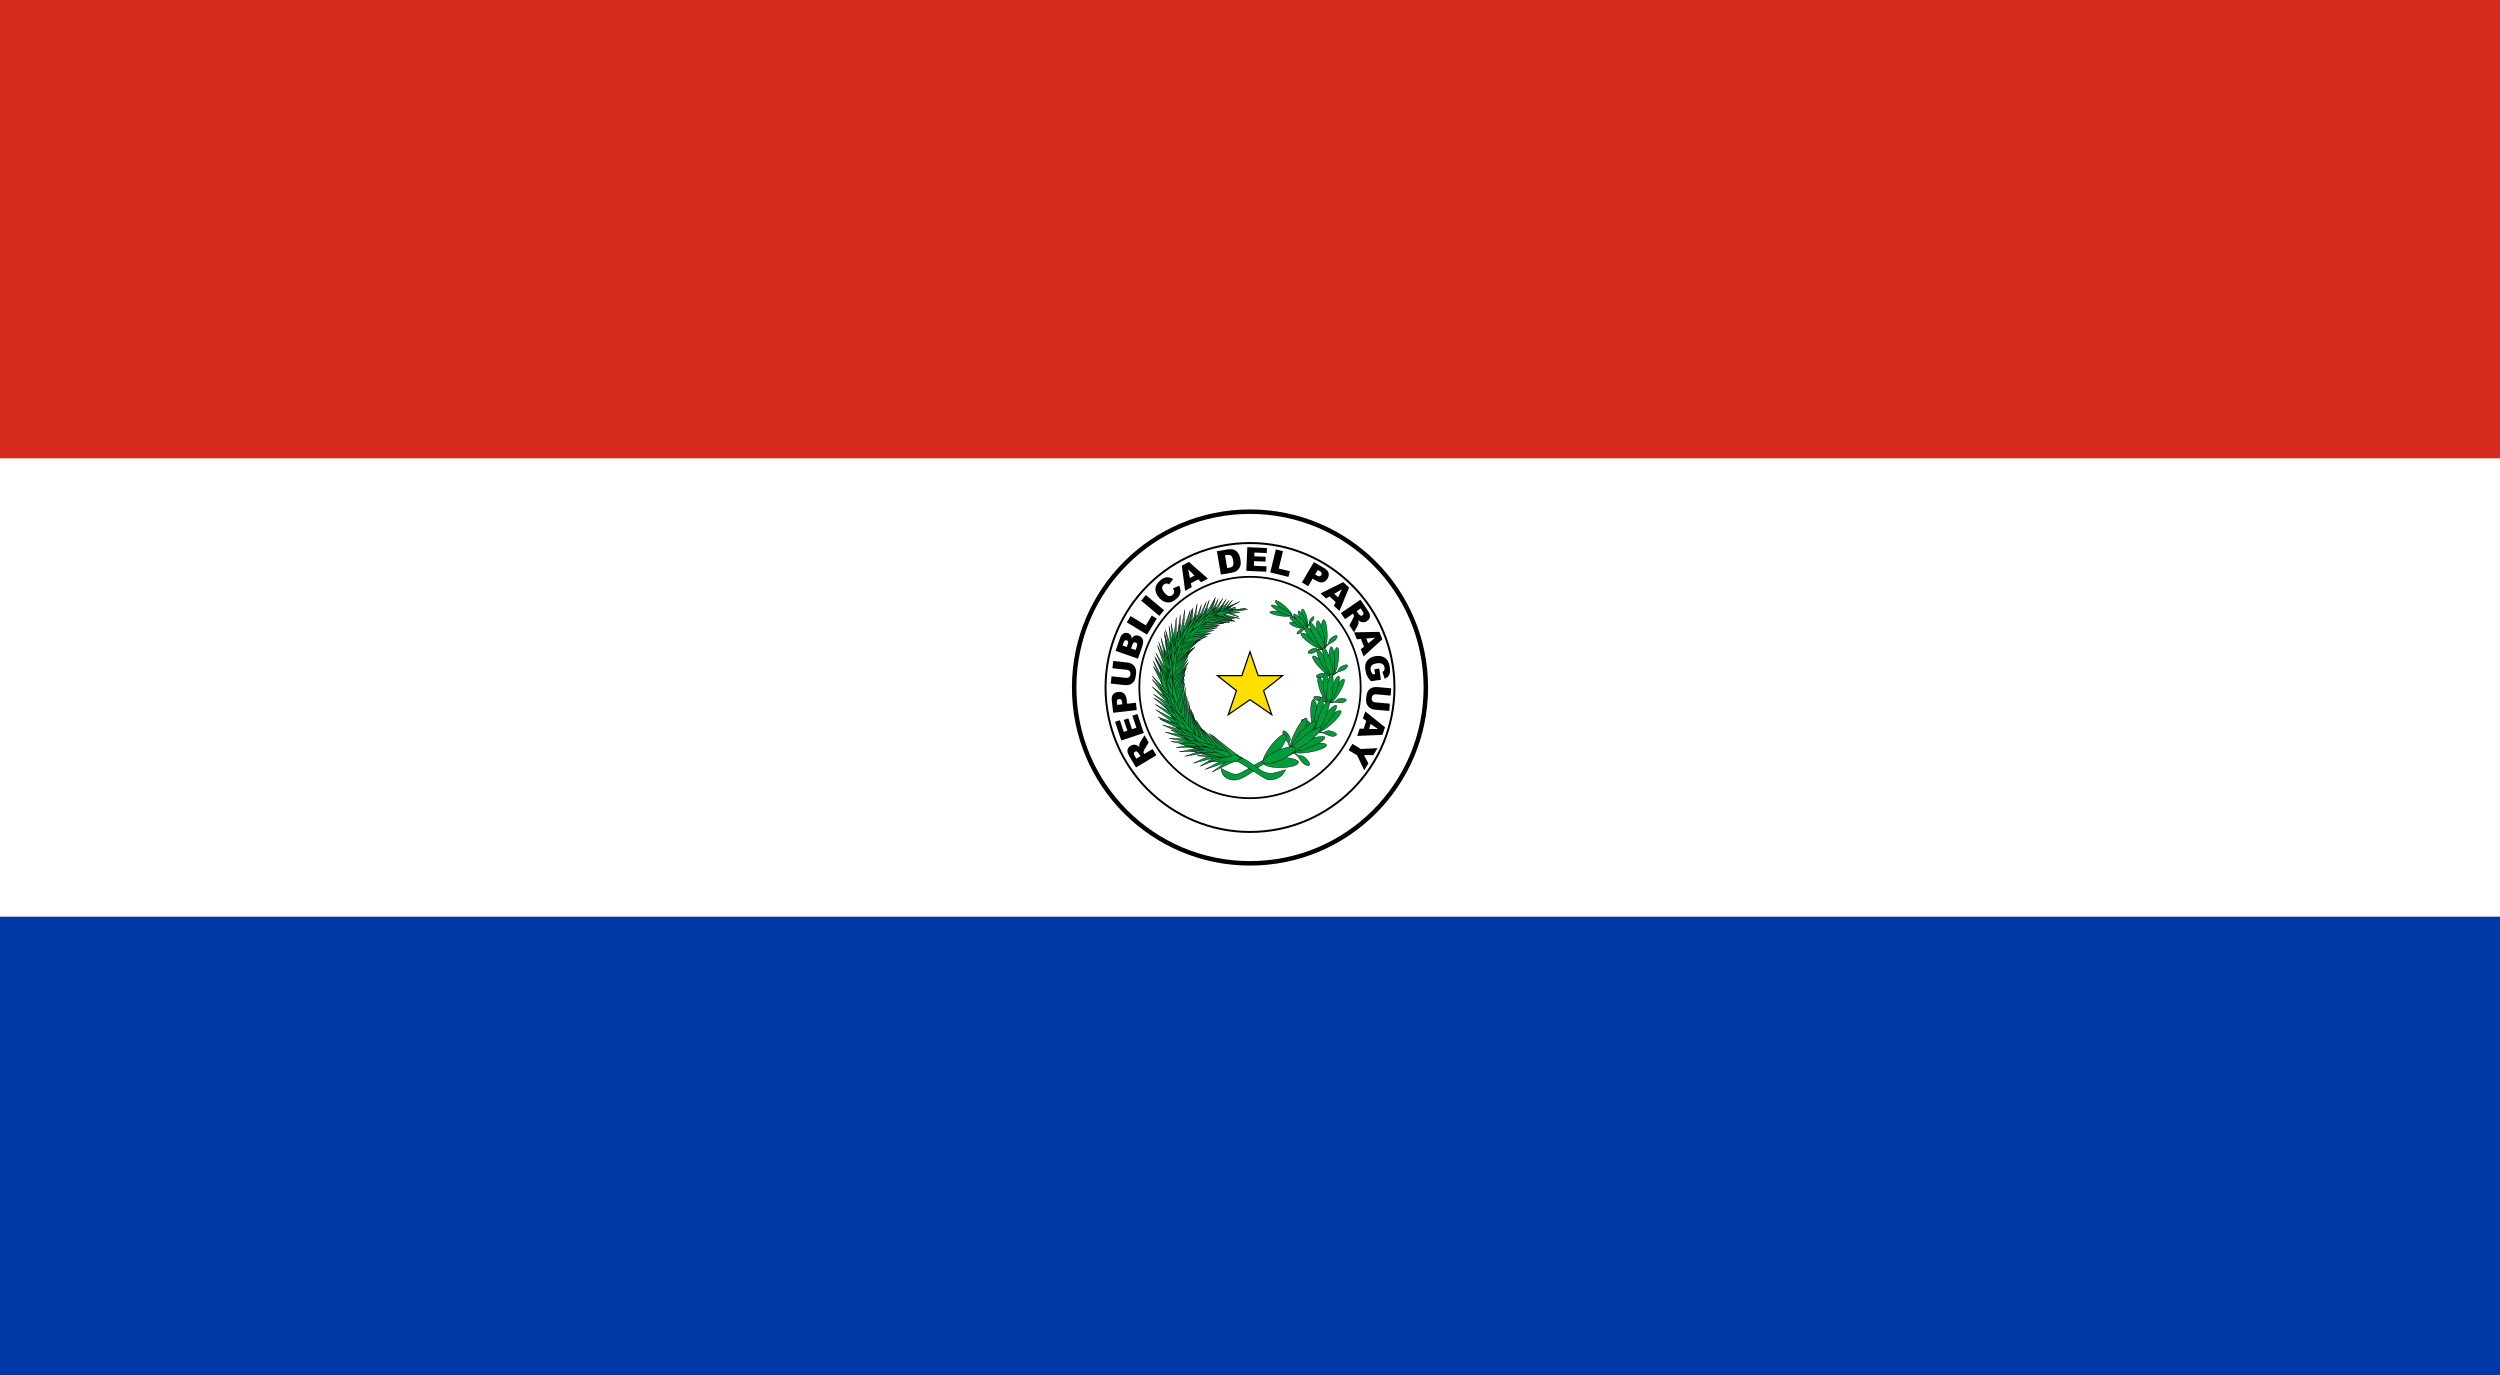
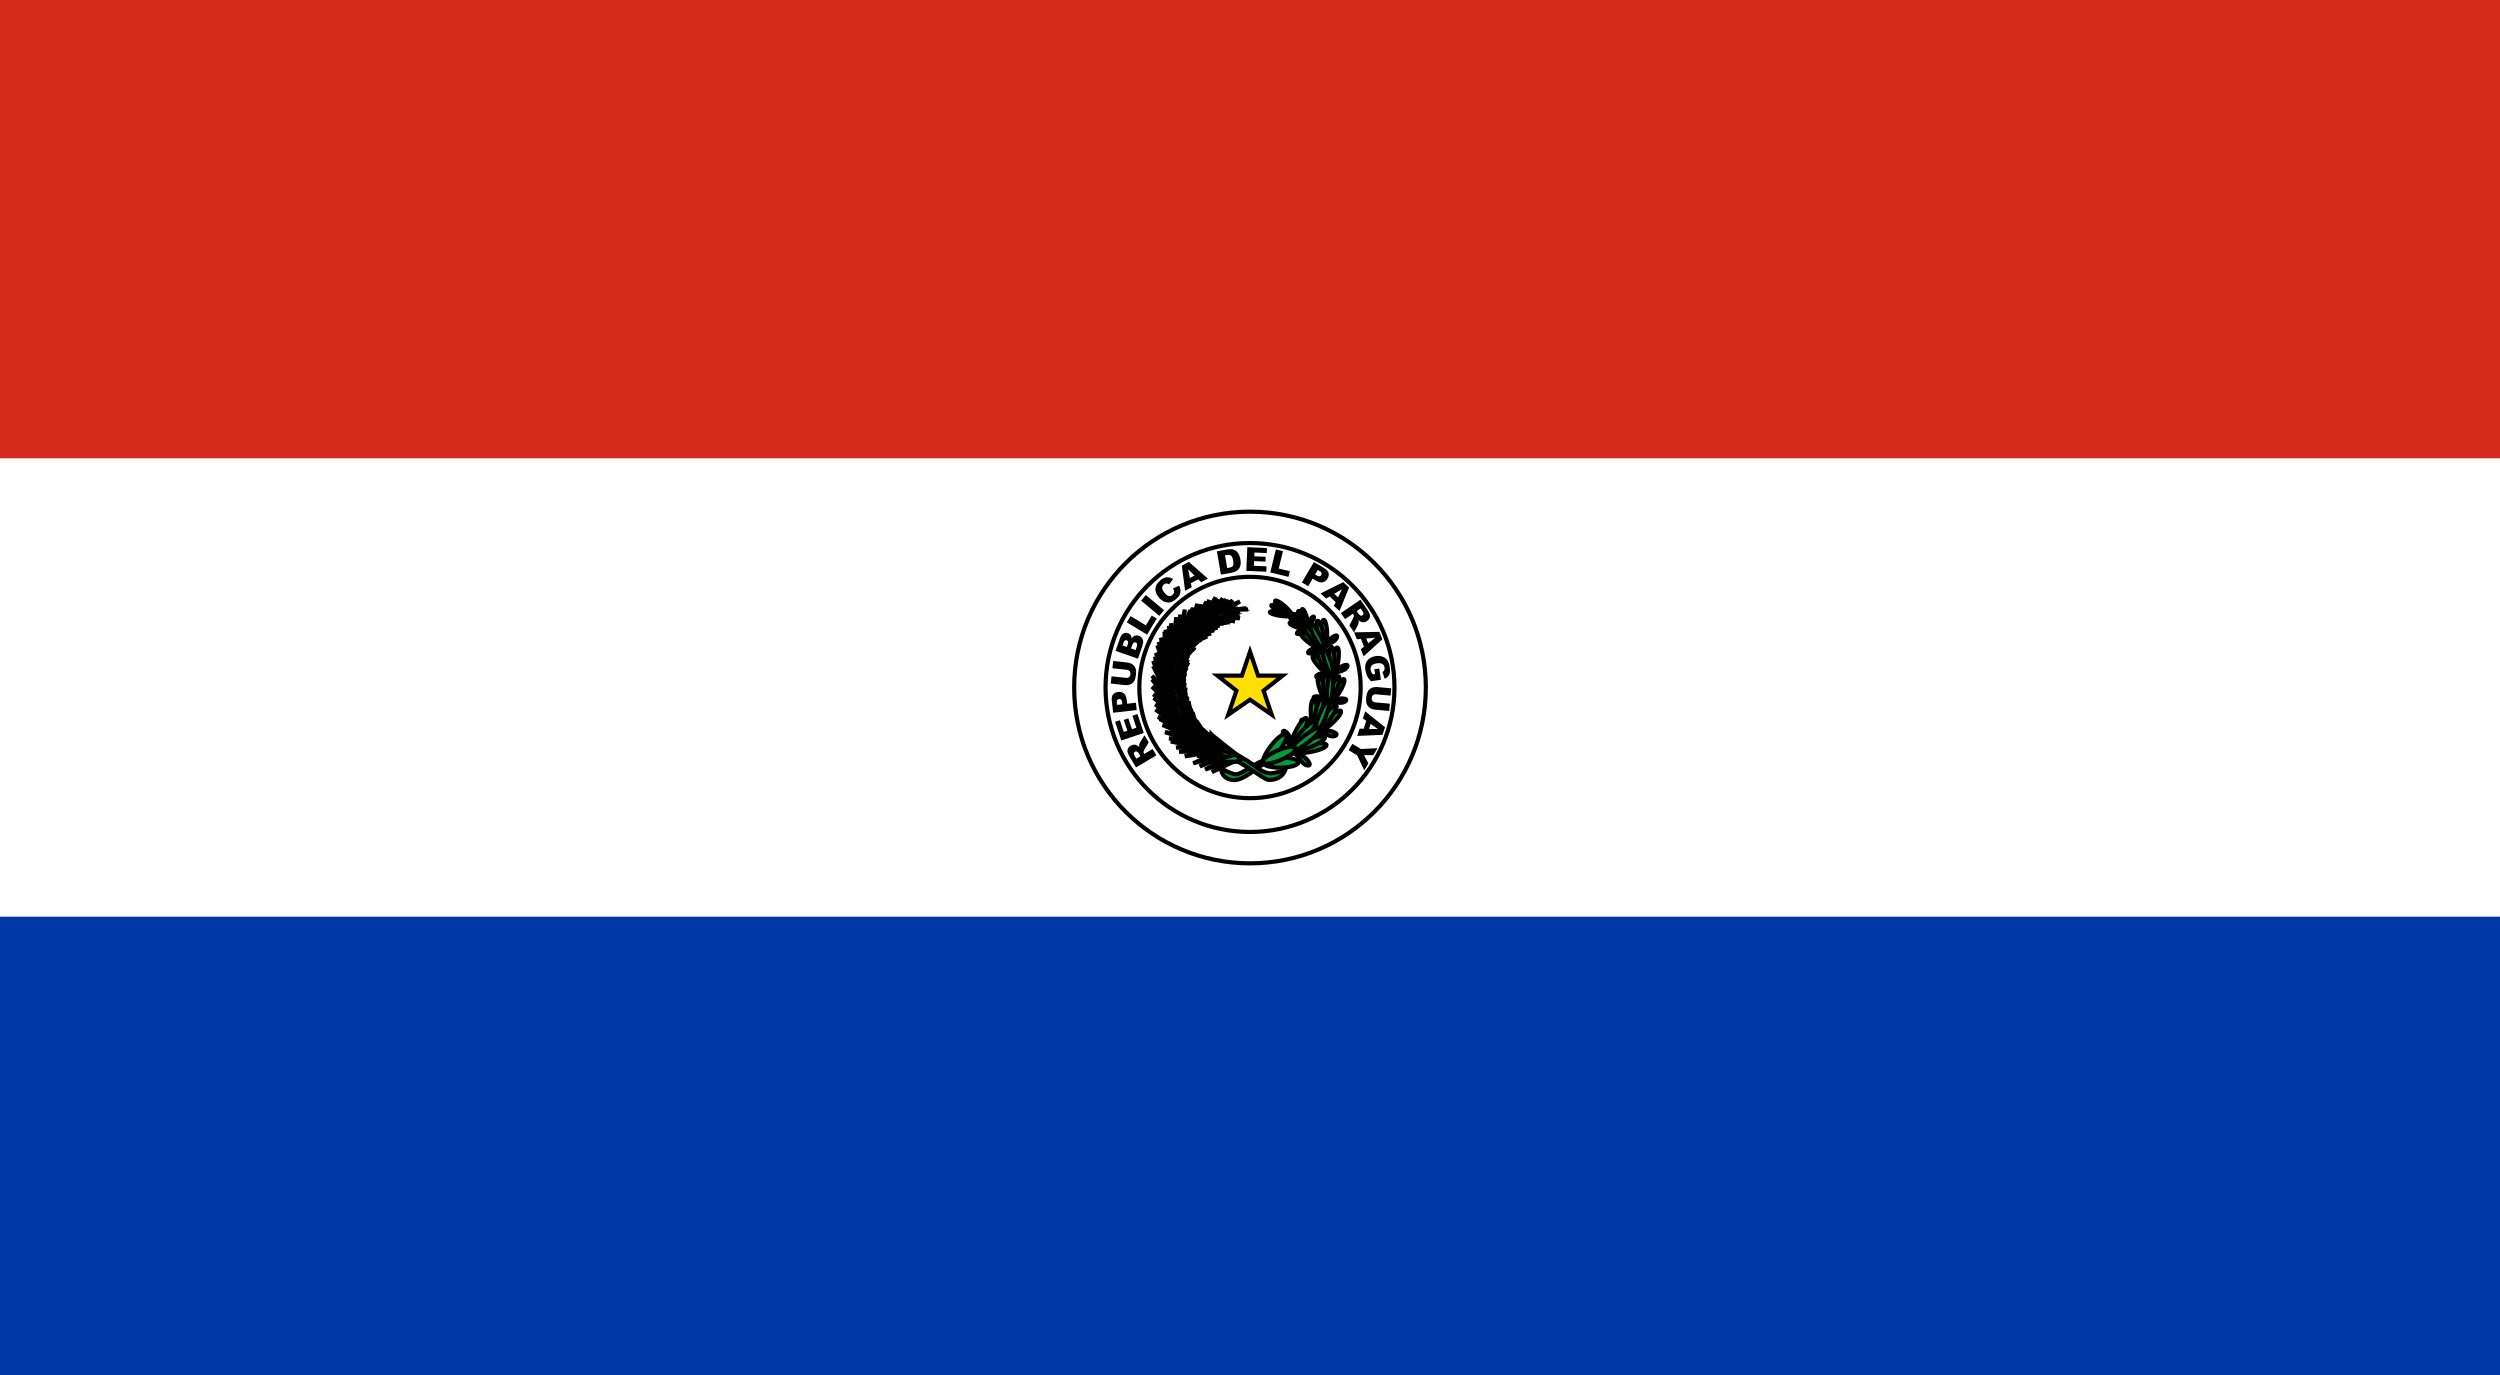
<svg xmlns="http://www.w3.org/2000/svg" width="600" height="330">
  <rect width="600" height="330" fill="#0038a8" />
  <rect width="600" height="220" fill="#fff" />
  <rect width="600" height="110" fill="#d52b1e" />
  <g>
    <g fill="none" stroke="#000">
-       <circle stroke-width="1.076" cx="300" cy="165" r="42.2" />
-       <circle stroke-width="0.478" cx="300" cy="165" r="34.67" />
-       <circle stroke-width="0.438" cx="300" cy="165" r="26.56" />
+       <circle strokeWidth="1.076" cx="300" cy="165" r="42.2" />
+       <circle strokeWidth="0.478" cx="300" cy="165" r="34.67" />
+       <circle strokeWidth="0.438" cx="300" cy="165" r="26.56" />
    </g>
    <g fill="#000">
      <path d="m277.53,181.28-4.893,2.905-1.496-2.52c-0.277-0.467-0.449-0.848-0.516-1.143-0.067-0.295-0.036-0.582,0.091-0.862,0.127-0.28,0.346-0.513,0.658-0.698,0.271-0.161,0.54-0.242,0.806-0.244,0.266-0.001,0.52,0.063,0.762,0.193,0.155,0.083,0.324,0.221,0.509,0.416-0.047-0.216-0.065-0.383-0.054-0.501,0.007-0.079,0.045-0.211,0.113-0.395,0.069-0.184,0.128-0.314,0.178-0.392l0.984-1.573,1.015,1.709-1.016,1.696c-0.133,0.217-0.204,0.383-0.215,0.498-0.011,0.154,0.025,0.3,0.107,0.438l0.079,0.134,1.986-1.179zm-3.812,0.21-0.379-0.637c-0.041-0.069-0.142-0.189-0.305-0.361-0.08-0.088-0.179-0.14-0.299-0.154-0.12-0.015-0.233,0.01-0.34,0.073-0.158,0.094-0.249,0.216-0.275,0.366s0.044,0.363,0.208,0.639l0.394,0.664z" />
      <path d="m269.11,177.71-1.487-4.471,1.153-0.383,0.931,2.799,0.858-0.285-0.864-2.597,1.101-0.366,0.864,2.597,1.064-0.354-0.958-2.88,1.223-0.407,1.514,4.552z" />
      <path d="m267.16,171.06-0.332-2.904c-0.072-0.632,0.024-1.123,0.289-1.473,0.265-0.349,0.675-0.556,1.23-0.619,0.571-0.065,1.036,0.055,1.397,0.362,0.361,0.306,0.581,0.812,0.662,1.516l0.109,0.956,2.098-0.24,0.201,1.755zm2.209-2.03-0.049-0.428c-0.038-0.337-0.124-0.567-0.257-0.689-0.133-0.123-0.29-0.174-0.473-0.153-0.177,0.02-0.321,0.097-0.431,0.229-0.11,0.132-0.146,0.362-0.109,0.688l0.057,0.497z" />
      <path d="m266.98,160.38,0.188-1.744,3.373,0.364c0.334,0.036,0.645,0.122,0.931,0.258,0.286,0.136,0.528,0.328,0.727,0.574s0.33,0.497,0.393,0.751c0.089,0.353,0.108,0.768,0.057,1.244-0.03,0.275-0.081,0.574-0.155,0.895-0.074,0.321-0.18,0.585-0.318,0.791-0.138,0.206-0.322,0.389-0.553,0.547-0.231,0.159-0.461,0.259-0.692,0.302-0.372,0.069-0.697,0.089-0.975,0.059l-3.373-0.364,0.188-1.744,3.454,0.372c0.309,0.033,0.559-0.026,0.751-0.179,0.192-0.152,0.305-0.38,0.337-0.684,0.033-0.301-0.028-0.546-0.18-0.736-0.153-0.19-0.386-0.301-0.7-0.335z" />
      <path d="m267.74,156.21,1.086-3.107c0.181-0.518,0.448-0.871,0.802-1.058,0.353-0.188,0.719-0.215,1.098-0.083,0.318,0.111,0.555,0.305,0.713,0.582,0.105,0.185,0.158,0.42,0.157,0.704,0.228-0.353,0.486-0.582,0.776-0.685,0.29-0.103,0.605-0.095,0.947,0.025,0.278,0.097,0.506,0.25,0.683,0.457,0.177,0.207,0.291,0.446,0.342,0.716,0.032,0.167,0.017,0.398-0.044,0.692-0.082,0.391-0.144,0.647-0.187,0.769l-1.002,2.865zm2.692-0.938,0.252-0.722c0.09-0.259,0.109-0.455,0.055-0.587-0.054-0.133-0.165-0.228-0.333-0.287-0.156-0.055-0.296-0.047-0.42,0.024s-0.229,0.232-0.317,0.483l-0.256,0.733zm2.111,0.738,0.296-0.846c0.1-0.286,0.12-0.505,0.059-0.658-0.06-0.153-0.176-0.259-0.347-0.319-0.159-0.056-0.307-0.042-0.444,0.04s-0.256,0.269-0.358,0.559l-0.295,0.843z" />
      <path d="m270.43,149.37,0.908-1.505,3.672,2.216,1.418-2.349,1.2,0.724-2.326,3.855z" />
      <path d="m273.87,144.16,1.128-1.354,4.371,3.643-1.128,1.354z" />
      <path d="m281.52,141.22,1.472-0.651c0.203,0.395,0.315,0.775,0.335,1.14,0.02,0.365-0.047,0.711-0.201,1.038-0.154,0.327-0.424,0.656-0.811,0.989-0.469,0.403-0.911,0.664-1.325,0.783-0.415,0.119-0.877,0.1-1.388-0.058-0.511-0.158-0.997-0.505-1.457-1.041-0.614-0.714-0.896-1.427-0.846-2.137,0.05-0.71,0.422-1.363,1.117-1.96,0.544-0.467,1.065-0.724,1.565-0.772,0.5-0.048,1.021,0.091,1.563,0.417l-0.952,1.274c-0.154-0.096-0.28-0.155-0.377-0.177-0.162-0.038-0.321-0.038-0.476-0-0.155,0.038-0.299,0.114-0.433,0.229-0.302,0.26-0.429,0.58-0.381,0.962,0.034,0.285,0.216,0.621,0.549,1.008,0.411,0.479,0.766,0.745,1.064,0.798,0.298,0.053,0.578-0.034,0.841-0.26,0.255-0.219,0.386-0.457,0.394-0.712,0.007-0.255-0.077-0.545-0.252-0.868z" />
      <path d="m287.58,139.04-1.767,0.942,0.199,0.959-1.586,0.845-0.79-6.027,1.692-0.902,4.564,4.015-1.623,0.866zm-0.904-0.912-1.517-1.509,0.411,2.099z" />
      <path d="m292.05,132.3,2.574-0.445c0.507-0.088,0.929-0.09,1.265-0.006,0.336,0.084,0.628,0.237,0.877,0.459,0.248,0.222,0.448,0.496,0.599,0.822,0.151,0.326,0.259,0.68,0.325,1.062,0.103,0.599,0.116,1.076,0.036,1.429-0.079,0.354-0.221,0.663-0.425,0.928-0.204,0.265-0.438,0.458-0.703,0.58-0.362,0.168-0.698,0.278-1.006,0.331l-2.574,0.445zm1.952,0.971,0.529,3.064,0.425-0.073c0.362-0.062,0.613-0.147,0.752-0.254s0.235-0.268,0.287-0.483c0.052-0.215,0.039-0.547-0.038-0.996-0.103-0.594-0.27-0.984-0.501-1.17-0.232-0.186-0.572-0.24-1.021-0.162z" />
      <path d="m299.36,131.32,4.708,0.201-0.052,1.214-2.947-0.126-0.039,0.904,2.734,0.117-0.05,1.159-2.734-0.117-0.048,1.121,3.033,0.13-0.055,1.288-4.793-0.205z" />
      <path d="m306.21,131.86,1.708,0.418-1.02,4.166,2.666,0.652-0.333,1.361-4.373-1.07z" />
      <path d="m315.34,134.89,2.516,1.487c0.548,0.324,0.881,0.697,1,1.119,0.119,0.422,0.036,0.873-0.248,1.355-0.292,0.495-0.669,0.793-1.131,0.896-0.462,0.103-0.998-0.026-1.609-0.387l-0.829-0.49-1.075,1.818-1.52-0.899zm0.286,2.987,0.371,0.219c0.292,0.172,0.527,0.243,0.705,0.211,0.178-0.032,0.314-0.126,0.407-0.285,0.091-0.154,0.117-0.314,0.077-0.482-0.039-0.167-0.2-0.335-0.483-0.502l-0.431-0.255z" />
      <path d="m320.56,144.51-1.467-1.364-0.842,0.5-1.316-1.224,5.441-2.71,1.404,1.306-2.309,5.623-1.347-1.253zm0.568-1.152,0.933-1.926-1.851,1.072z" />
      <path d="m321.81,147.14,4.692-3.219,1.658,2.416c0.307,0.448,0.504,0.817,0.59,1.106,0.086,0.29,0.074,0.578-0.034,0.866-0.108,0.288-0.312,0.534-0.611,0.739-0.26,0.179-0.523,0.277-0.788,0.296-0.265,0.019-0.523-0.029-0.773-0.143-0.16-0.072-0.338-0.2-0.535-0.382,0.061,0.212,0.09,0.378,0.086,0.496-0.002,0.08-0.031,0.213-0.087,0.401-0.056,0.188-0.107,0.322-0.152,0.403l-0.879,1.634-1.124-1.639,0.902-1.758c0.118-0.226,0.179-0.396,0.182-0.511,0.001-0.154-0.044-0.298-0.135-0.43l-0.088-0.128-1.904,1.307zm3.79-0.459,0.419,0.611c0.045,0.066,0.155,0.18,0.328,0.34,0.085,0.083,0.188,0.128,0.309,0.134,0.121,0.007,0.232-0.025,0.335-0.095,0.151-0.104,0.235-0.232,0.25-0.383,0.015-0.152-0.068-0.36-0.25-0.624l-0.437-0.637z" />
      <path d="m327.36,155.2-0.742-1.86-0.975,0.092-0.666-1.669,6.078-0.123,0.711,1.781-4.492,4.095-0.682-1.709zm1.006-0.798,1.667-1.342-2.131,0.178z" />
      <path d="m329.85,160.62,1.171-0.175,0.402,2.687-2.399,0.359c-0.428-0.462-0.734-0.881-0.92-1.258-0.186-0.376-0.319-0.836-0.401-1.379-0.1-0.668-0.068-1.229,0.097-1.685,0.165-0.455,0.455-0.832,0.871-1.131,0.416-0.299,0.915-0.492,1.499-0.579,0.614-0.092,1.167-0.045,1.66,0.14,0.492,0.185,0.893,0.505,1.201,0.958,0.239,0.354,0.406,0.854,0.503,1.499,0.093,0.622,0.106,1.095,0.04,1.421-0.067,0.325-0.203,0.607-0.409,0.846-0.206,0.239-0.483,0.437-0.832,0.593l-0.55-1.633c0.202-0.101,0.347-0.242,0.435-0.424,0.088-0.182,0.113-0.401,0.074-0.657-0.057-0.381-0.235-0.665-0.534-0.852-0.299-0.187-0.735-0.237-1.308-0.152-0.609,0.091-1.027,0.271-1.254,0.539-0.227,0.268-0.31,0.607-0.248,1.016,0.029,0.195,0.085,0.376,0.168,0.544,0.083,0.168,0.209,0.356,0.379,0.563l0.53-0.079z" />
      <path d="m333.57,168.88-0.156,1.748-3.379-0.301c-0.335-0.03-0.647-0.11-0.935-0.241-0.288-0.131-0.534-0.318-0.737-0.561-0.203-0.243-0.339-0.491-0.407-0.744-0.096-0.351-0.123-0.766-0.08-1.242,0.025-0.276,0.071-0.575,0.138-0.898,0.068-0.323,0.169-0.588,0.303-0.797,0.134-0.209,0.315-0.395,0.543-0.558,0.228-0.163,0.456-0.268,0.687-0.315,0.37-0.076,0.695-0.102,0.973-0.077l3.379,0.301-0.156,1.748-3.46-0.308c-0.309-0.028-0.559,0.037-0.748,0.192-0.189,0.156-0.297,0.386-0.325,0.69-0.027,0.302,0.038,0.546,0.194,0.732,0.156,0.187,0.391,0.294,0.706,0.322z" />
      <path d="m327.28,174.9,0.626-1.903-0.806-0.555,0.561-1.707,4.737,3.809-0.599,1.821-6.074,0.254,0.575-1.748zm1.284,0.034,2.14,0.042-1.748-1.233z" />
      <path d="m330.6,179.56-1.004,1.675-2.239-0.002,1.057,1.973-0.998,1.665-1.699-3.598-2.044-1.225,0.906-1.512,2.044,1.225z" />
    </g>
-     <g fill="#009b3a" stroke="#000" stroke-width="0.1">
+     <g fill="#009b3a" stroke="#000" strokeWidth="0.1">
      <path d="m305.58,145.3s16.052,6.916,13.249,21.207-11.74,14.195-15.244,15.775c-3.504,1.579-5.922,3.84-7.305,3.523-1.383-0.316-3.21-1.383-3.21-1.383s-0.146,2.347,2.668,2.774,6.514-3.704,8.292-4.164c1.777-0.459,12.688-1.644,15.343-16.185,3.098-15.522-13.693-21.092-13.792-21.548z" />
      <path d="m313.68,148.34a2.204,0.522,75.104,0,1,-1.057,0.081,2.204,0.522,75.104,1,1,1.057,-0.081z" />
      <path d="m313.13,148.49a2.271,0.506,63.335,1,1,-0.957,0.35,2.271,0.506,63.335,0,1,0.957,-0.35z" />
      <path d="m311.52,149.55a2.15,0.535,17.053,0,1,-0.1,1.086,2.15,0.535,17.053,0,1,0.1,-1.086z" />
      <path d="m311.76,148.96a2.261,0.509,34.225,1,1,-0.462,0.916,2.261,0.509,34.225,1,1,0.462,-0.916z" />
      <path d="m312.44,148.68a2.299,0.5,46.194,1,1,-0.699,0.716,2.299,0.5,46.194,0,1,0.699,-0.716z" />
      <path d="m313.56,150.7c0.009,0.01-0.619,0.349-0.762,0.4-0.142,0.051-0.335-0.19-0.744,0.021-0.409,0.21-0.69,0.593-0.779,0.818-0.089,0.225,0.116,0.319,0.611,0.079,0.495-0.24,0.625-0.621,0.863-0.771,0.238-0.149,0.638-0.369,0.866-0.45,0.099-0.215,0.419-0.677,0.584-0.941,0.165-0.265,0.815-0.702,1.051-1.211,0.206-0.421,0.129-0.779-0.147-0.63-0.276,0.15-0.633,0.573-0.8,0.877-0.166,0.304-0.024,0.69-0.208,0.975-0.145,0.206-0.497,0.833-0.535,0.834z" />
      <path d="m318.53,152.34a3.305,0.742,88.415,1,1,-1.491,-0.357,3.305,0.742,88.415,1,1,1.491,0.357z" />
      <path d="m317.7,152.31a3.443,0.712,77.49,1,1,-1.442,0.072,3.443,0.712,77.49,1,1,1.442,-0.072z" />
      <path d="m315.13,153.11a3.207,0.764,34.91,1,1,-0.499,1.511,3.207,0.764,34.91,1,1,0.499,-1.511z" />
      <path d="m315.65,152.38a3.43,0.715,50.904,0,1,-0.943,1.105,3.43,0.715,50.904,1,1,0.943,-1.105z" />
      <path d="m316.69,152.28a3.504,0.7,61.837,1,1,-1.205,0.713,3.504,0.7,61.837,1,1,1.205,-0.713z" />
      <path d="m317.57,155.67c0.01,0.018-0.973,0.223-1.187,0.232-0.214,0.009-0.401-0.421-1.038-0.304-0.636,0.118-1.152,0.541-1.35,0.823-0.198,0.282,0.055,0.509,0.82,0.386,0.765-0.123,1.071-0.61,1.451-0.717,0.38-0.107,1.006-0.243,1.349-0.257,0.208-0.264,0.804-0.782,1.121-1.087,0.317-0.305,1.361-0.641,1.857-1.263,0.425-0.51,0.437-1.058,0.005-0.968-0.432,0.091-1.067,0.537-1.397,0.898-0.331,0.361-0.261,0.978-0.611,1.303-0.27,0.23-0.965,0.971-1.017,0.955z" />
      <path d="m321.14,159a0.738,3.319,8.74,1,1,-1.393,-0.639,0.738,3.319,8.74,1,1,1.393,0.639z" />
      <path d="m320.35,158.8a3.465,0.707,87.95,1,1,-1.422,-0.205,3.465,0.707,87.95,1,1,1.422,0.205z" />
      <path d="m317.69,159.1a3.223,0.76,46.026,1,1,-0.76,1.397,3.223,0.76,46.026,1,1,0.76,-1.397z" />
      <path d="m318.33,158.48a3.455,0.709,61.791,1,1,-1.121,0.91,3.455,0.709,61.791,1,1,1.121,-0.91z" />
      <path d="m319.35,158.58a3.531,0.694,72.543,1,1,-1.306,0.473,3.531,0.694,72.543,1,1,1.306,-0.473z" />
      <path d="m319.61,162.09c0.006,0.019-0.991,0.033-1.202,0.001-0.211-0.032-0.316-0.493-0.96-0.499-0.643-0.006-1.224,0.313-1.468,0.553-0.245,0.24-0.038,0.513,0.731,0.538,0.77,0.025,1.157-0.397,1.547-0.43,0.39-0.033,1.027-0.046,1.364,0.005,0.251-0.221,0.927-0.618,1.292-0.858,0.365-0.241,1.446-0.371,2.043-0.891,0.508-0.422,0.618-0.962,0.179-0.955-0.439,0.007-1.139,0.326-1.528,0.618-0.388,0.293-0.432,0.916-0.832,1.17-0.305,0.176-1.118,0.774-1.166,0.748" />
      <path d="m321.34,166.42a0.738,3.32,31.311,0,1,-1.013,-1.168,0.738,3.32,31.311,0,1,1.013,1.168" />
      <path d="m320.69,165.91a0.703,3.487,20.618,0,1,-1.208,-0.778,0.703,3.487,20.618,0,1,1.208,0.778" />
      <path d="m318.17,165.09a3.276,0.748,69.934,0,1,-1.23,0.981,3.276,0.748,69.934,0,1,1.23,-0.981" />
      <path d="m318.99,164.78a3.511,0.698,85.137,0,1,-1.368,0.381,3.511,0.698,85.137,1,1,1.368,-0.381" />
      <path d="m319.88,165.3a0.685,3.578,5.551,1,1,-1.366,-0.102,0.685,3.578,5.551,1,1,1.366,0.102" />
      <path d="m318.75,168.66c-0.002,0.021-0.91-0.379-1.089-0.496-0.178-0.117-0.095-0.588-0.675-0.86-0.58-0.272-1.229-0.216-1.544-0.094-0.315,0.122-0.234,0.46,0.453,0.802,0.687,0.342,1.202,0.11,1.568,0.241,0.366,0.131,0.948,0.382,1.233,0.569,0.313-0.101,1.079-0.19,1.502-0.262,0.424-0.072,1.453,0.253,2.195,0.018,0.624-0.182,0.933-0.636,0.533-0.811-0.4-0.175-1.158-0.169-1.623-0.059-0.465,0.111-0.746,0.671-1.208,0.74-0.344,0.037-1.312,0.255-1.346,0.211" />
      <path d="m319.34,173.95a0.864,3.782,48.457,1,1,-0.731,-1.656,0.864,3.782,48.457,1,1,0.731,1.656" />
      <path d="m318.79,173.16a0.821,3.982,37.466,1,1,-1.073,-1.296,0.821,3.982,37.466,1,1,1.073,1.296" />
      <path d="m316.29,171.34a3.809,0.858,86.522,1,1,-1.677,0.638,3.809,0.858,86.522,1,1,1.677,-0.638" />
      <path d="m317.29,171.29a0.806,4.054,11.633,0,1,-1.631,-0.075,0.806,4.054,11.633,1,1,1.631,0.075" />
      <path d="m318.1,172.18a0.795,4.11,22.119,1,1,-1.471,-0.607,0.795,4.11,22.119,1,1,1.471,0.607" />
      <path d="m315.75,175.49c-0.009,0.022-0.878-0.748-1.035-0.941-0.158-0.194,0.089-0.684-0.46-1.193-0.549-0.509-1.282-0.683-1.669-0.662-0.387,0.021-0.408,0.423,0.235,1.049,0.644,0.626,1.286,0.556,1.646,0.833,0.36,0.277,0.918,0.765,1.17,1.074,0.378,0.001,1.25,0.181,1.74,0.255,0.49,0.073,1.516,0.805,2.41,0.814,0.746,0.025,1.236-0.365,0.853-0.703-0.383-0.338-1.219-0.606-1.768-0.652-0.548-0.046-1.042,0.471-1.573,0.38-0.391-0.084-1.529-0.193-1.551-0.254" />
      <path d="m314.17,180.54a0.967,4.17,79.752,1,1,0.199,-1.998,0.967,4.17,79.752,1,1,-0.199,1.998" />
      <path d="m314.09,179.47a0.923,4.369,68.504,0,1,-0.328,-1.853,0.923,4.369,68.504,0,1,0.328,1.853" />
      <path d="m312.66,176.29a0.964,4.183,26.238,0,1,-1.966,-0.363,0.964,4.183,26.238,1,1,1.966,0.363" />
      <path d="m313.66,176.83a0.91,4.434,41.823,0,1,-1.533,-1.014,0.91,4.434,41.823,0,1,1.533,1.014" />
      <path d="m313.95,178.15a0.897,4.495,52.671,1,1,-1.088,-1.427,0.897,4.495,52.671,0,1,1.088,1.427" />
      <path d="m309.87,179.93c-0.021,0.016-0.439-1.219-0.485-1.494-0.046-0.275,0.459-0.599,0.208-1.401-0.252-0.802-0.864-1.391-1.249-1.595-0.384-0.204-0.625,0.166-0.346,1.134,0.28,0.967,0.938,1.273,1.134,1.745,0.196,0.472,0.469,1.258,0.543,1.699,0.364,0.22,1.107,0.895,1.54,1.248,0.433,0.353,1.023,1.643,1.882,2.168,0.707,0.455,1.392,0.367,1.207-0.175-0.185-0.543-0.846-1.281-1.35-1.642-0.504-0.361-1.263-0.155-1.726-0.548-0.332-0.306-1.37-1.068-1.358-1.139" />
      <path d="m307.4,184.24a1.212,4.219,89.068,0,1,0.007,-2.425,1.212,4.219,89.068,0,1,-0.007,2.425" />
      <path d="m306.84,180.45a1.171,4.366,37.587,0,1,-1.799,-1.504,1.171,4.366,37.587,1,1,1.799,1.504" />
      <path d="m307.43,182.38a1.197,4.271,66.472,0,1,-0.857,-2.239,1.197,4.271,66.472,0,1,0.857,2.239" />
      <path d="m308.58,145.66a2.621,0.533,41.126,0,1,-0.995,0.542,2.621,0.533,41.126,1,1,0.995,-0.542" />
      <path d="m307.29,146.75a2.654,0.526,8.163,0,1,0.202,1.09,2.654,0.526,8.163,1,1,-0.202,-1.09" />
      <path d="m307.81,146.06a2.776,0.503,26.817,1,1,-0.526,0.861,2.776,0.503,26.817,0,1,0.526,-0.861" />
      <path d="m288.79,180.13s3.536,0.758,6.61,1.875c3.074,1.117,7.744,4.952,9,5.169,1.408,0.064,3.361-0.417,4.102-2.45-2.168,0.578-3.469,1.457-5.539,0.32-0.731-0.277-3.127-2.458-5.752-3.625s-7.921-2.498-7.921-2.498l-0.499,1.208" />
      <path d="m292.56,148.16c-0.013-0.03,4.07-2.147,4.07-2.147l-4.488,1.148-0.521,0.79,0.94,0.21" />
      <path d="m296.42,149.15c-1.576-0.286-3.999-0.816-5.542-0.94,1.067-1.181,2.536-3.179,3.442-4.405-0.598,1.169-1.537,2.712-1.907,3.831,1.086,0.586,2.794,1.045,4.008,1.514" />
      <path d="m291.83,148.41c-0.018-0.028,3.617-2.8,3.617-2.8l-4.201,1.879-0.374,0.868,0.958,0.053" />
      <path d="m295.69,149.11c-1.587-0.302-4.029-0.858-5.579-0.991,1.048-1.217,2.484-3.276,3.37-4.539-0.578,1.206-1.491,2.796-1.841,3.952,1.101,0.61,2.823,1.09,4.051,1.579" />
      <path d="m291.23,148.64c-0.01-0.031,4.259-1.784,4.259-1.784l-4.586,0.755-0.592,0.74,0.919,0.289" />
      <path d="m295.21,149.15c-1.605-0.134-4.086-0.433-5.635-0.4,0.893-1.351,2.072-3.6,2.799-4.981-0.43,1.289-1.145,3.005-1.356,4.218,1.161,0.5,2.921,0.801,4.192,1.163" />
      <path d="m290.79,148.66c-0.023-0.024,2.885-3.516,2.885-3.516l-3.656,2.734-0.17,0.933,0.94-0.15" />
      <path d="m295.19,149.38c-1.72-0.033-4.387-0.184-6.031-0.038,0.814-1.538,1.841-4.076,2.475-5.635-0.327,1.437-0.915,3.361-1.017,4.699,1.284,0.464,3.185,0.668,4.574,0.974" />
      <path d="m290.21,149.49c-0.022-0.031,3.504-3.362,3.504-3.362l-4.24,2.346-0.29,1.005,1.026,0.011" />
      <path d="m294.42,149.49c-1.848,0.007-4.694-0.093-6.497,0.109,1.196-1.714,2.83-4.536,3.837-6.269-0.651,1.592-1.684,3.725-2.071,5.202,1.289,0.479,3.297,0.656,4.731,0.958" />
      <path d="m289.03,149.74c-0.018-0.033,4.476-3.791,4.476-3.791l-5.059,2.69-0.521,1.114,1.105-0.013" />
      <path d="m293.75,149.6c-1.83,0.264-4.664,0.562-6.422,1.01,0.94-1.837,2.154-4.816,2.903-6.645-0.417,1.642-1.135,3.865-1.307,5.359,1.346,0.287,3.361,0.181,4.825,0.276" />
      <path d="m288.43,150.49c-0.026-0.027,3.449-4.777,3.449-4.777l-4.304,3.892-0.231,1.192,1.086-0.307" />
      <path d="m292.74,150.17c-1.843,0.172-4.69,0.327-6.471,0.686,1.042-1.787,2.422-4.699,3.273-6.488-0.508,1.619-1.351,3.802-1.607,5.285,1.328,0.354,3.347,0.349,4.804,0.518" />
      <path d="m287.81,150.99c-0.018-0.034,4.39-3.799,4.39-3.799l-4.981,2.684-0.503,1.121,1.094-0.007" />
      <path d="m292.2,150.36c-1.837,0.387-4.687,0.878-6.442,1.442,0.858-1.876,1.937-4.896,2.604-6.752-0.339,1.647-0.954,3.889-1.054,5.373,1.375,0.189,3.407-0.056,4.892-0.064" />
      <path d="m287.08,151.19c-0.03-0.021,2.804-5.207,2.804-5.207l-3.796,4.503-0.063,1.19,1.054-0.485" />
      <path d="m292.2,150.66c-1.971,0.513-5.042,1.185-6.902,1.891,0.714-2.133,1.531-5.553,2.036-7.655-0.172,1.855-0.573,4.385-0.502,6.048,1.534,0.152,3.737-0.211,5.367-0.284" />
      <path d="m286.53,152.39c-0.03-0.03,3.533-5.218,3.533-5.218l-4.518,4.218-0.191,1.317,1.175-0.316" />
      <path d="m291.42,151.25c-1.937,0.613-4.962,1.443-6.779,2.24,0.611-2.146,1.264-5.57,1.669-7.673-0.084,1.842-0.366,4.364-0.217,6.003,1.534,0.067,3.708-0.409,5.327-0.57" />
      <path d="m285.82,153.16c-0.034-0.024,2.686-5.761,2.686-5.761l-3.818,4.961,0.017,1.325,1.116-0.525" />
      <path d="m290.68,152.04c-1.985,0.452-5.072,1.032-6.954,1.679,0.803-2.09,1.764-5.449,2.358-7.513-0.251,1.829-0.761,4.321-0.761,5.966,1.521,0.193,3.73-0.105,5.356-0.132" />
      <path d="m285.18,153.71c-0.024-0.035,4.388-4.508,4.388-4.508l-5.173,3.338-0.421,1.266,1.206-0.096" />
      <path d="m289.8,152.82c-1.966,0.264-5.017,0.548-6.894,1.02,0.913-2.047,2.058-5.371,2.765-7.412-0.358,1.837-1.008,4.322-1.11,5.997,1.473,0.346,3.649,0.263,5.239,0.396" />
      <path d="m284.31,153.26c-0.032-0.027,2.986-5.641,2.986-5.641l-4.05,4.747-0.063,1.344,1.127-0.45" />
      <path d="m290.04,152.15c-2.138,0.876-5.478,2.096-7.481,3.175,0.657-2.538,1.349-6.56,1.779-9.031-0.077,2.141-0.366,5.086-0.187,6.971,1.697-0.053,4.099-0.792,5.889-1.116" />
      <path d="m283.9,154.97c-0.035-0.03,3.574-6.473,3.574-6.473l-4.718,5.477-0.13,1.53,1.274-0.534" />
      <path d="m289.22,152.95c-2.095,0.985-5.374,2.377-7.326,3.555,0.543-2.538,1.055-6.539,1.374-8.998,0.019,2.114-0.139,5.032,0.123,6.878,1.692-0.15,4.057-1.014,5.829-1.436" />
      <path d="m283.17,155.95c-0.039-0.022,2.608-6.966,2.608-6.966l-3.903,6.222,0.099,1.508,1.196-0.764" />
      <path d="m288.3,153.53c-2.09,1.001-5.363,2.42-7.308,3.613,0.527-2.541,1.014-6.543,1.317-9.003,0.032,2.112-0.107,5.029,0.168,6.873,1.692-0.163,4.053-1.047,5.823-1.483" />
      <path d="m282.58,156.78c-0.032-0.034,4.035-6.143,4.035-6.143l-5.087,5.028-0.248,1.523,1.3-0.408" />
      <path d="m288.11,153.21c-1.864,1.488-4.812,3.675-6.492,5.309-0.003-2.565-0.346-6.518-0.554-8.948,0.468,2.013,0.932,4.839,1.584,6.534,1.642-0.585,3.798-2.029,5.462-2.894" />
      <path d="m282.78,157.07c-0.045-0.006,0.467-7.361,0.467-7.361l-1.944,7.157,0.542,1.348,0.934-1.144" />
      <path d="m287.58,153.89c-1.869,1.478-4.825,3.65-6.512,5.276,0.008-2.566-0.319-6.522-0.516-8.955,0.459,2.016,0.911,4.846,1.557,6.545,1.644-0.576,3.805-2.009,5.471-2.866" />
      <path d="m282.31,158.32c-0.042-0.018,1.88-7.193,1.88-7.193l-3.253,6.614,0.257,1.477,1.117-0.899" />
      <path d="m287.37,154.06c-1.766,1.74-4.578,4.322-6.14,6.191-0.277-2.632-1.054-6.649-1.528-9.119,0.698,2.012,1.48,4.859,2.335,6.523,1.634-0.788,3.707-2.517,5.333-3.595" />
      <path d="m282.32,159.24c-0.046-0.007,0.352-7.65,0.352-7.65l-1.879,7.433,0.583,1.403,0.943-1.186" />
      <path d="m286.81,155.33c-1.89,1.563-4.884,3.862-6.582,5.576-0.059-2.665-0.501-6.769-0.768-9.293,0.527,2.087,1.068,5.02,1.778,6.775,1.681-0.623,3.874-2.142,5.572-3.057" />
      <path d="m281.76,160.11c-0.04-0.025,2.663-7.195,2.663-7.195l-3.994,6.375,0.104,1.579,1.226-0.759" />
      <path d="m286.78,155.36c-1.673,1.77-4.337,4.396-5.815,6.296-0.264-2.668-1.004-6.739-1.455-9.243,0.663,2.038,1.406,4.923,2.218,6.608,1.548-0.804,3.512-2.563,5.052-3.662" />
      <path d="m281.86,160.48c-0.047-0.001-0.315-7.607-0.315-7.607l-1.232,7.576,0.706,1.317,0.841-1.286" />
      <path d="m285.96,155.93c-1.619,1.786-4.201,4.437-5.622,6.351-0.342-2.668-1.201-6.738-1.725-9.24,0.722,2.035,1.549,4.917,2.409,6.597,1.522-0.818,3.432-2.595,4.938-3.708" />
      <path d="m281.43,161.24c-0.043-0.013,0.849-7.728,0.849-7.728l-2.266,7.309,0.452,1.501,0.965-1.083" />
      <path d="m285.61,156.23c-1.48,1.933-3.856,4.822-5.129,6.865-0.544-2.621-1.71-6.585-2.423-9.023,0.875,1.953,1.919,4.739,2.905,6.326,1.457-0.962,3.228-2.915,4.646-4.169" />
      <path d="m281.4,161.96c-0.044-0.002-0.49-7.737-0.49-7.737l-0.974,7.676,0.702,1.352,0.763-1.291" />
      <path d="m285.46,156.67c-1.389,2.025-3.631,5.058-4.806,7.182-0.679-2.61-2.051-6.541-2.891-8.958,0.978,1.921,2.168,4.672,3.239,6.218,1.415-1.045,3.096-3.104,4.458-4.441" />
      <path d="m281.88,162.68c-0.043-0.014,0.787-7.772,0.787-7.772l-2.215,7.305,0.467,1.529,0.961-1.062" />
      <path d="m285.18,157.39c-1.197,2.206-3.151,5.533-4.127,7.808-0.91-2.501-2.626-6.218-3.678-8.505,1.145,1.774,2.574,4.343,3.777,5.732,1.312-1.236,2.795-3.517,4.028-5.035" />
      <path d="m281.61,163.32c-0.043,0.012-2.172-7.37-2.172-7.37l0.734,7.769,0.979,1.095,0.459-1.494" />
      <path d="m285.13,158.25c-1.248,2.199-3.281,5.517-4.301,7.785-0.915-2.493-2.65-6.199-3.712-8.479,1.162,1.769,2.611,4.33,3.836,5.714,1.357-1.232,2.9-3.506,4.178-5.02" />
      <path d="m281.71,164.71c-0.046,0-0.797-7.75-0.797-7.75l-0.718,7.75,0.776,1.328,0.74-1.329" />
      <path d="m285.26,158.93c-1.283,2.17-3.369,5.439-4.426,7.683-0.875-2.514-2.549-6.261-3.574-8.566,1.133,1.796,2.54,4.391,3.742,5.804,1.377-1.2,2.955-3.438,4.258-4.921" />
      <path d="m281.64,165.33c-0.046,0.005-1.438-7.61-1.438-7.61l-0.07,7.794,0.882,1.227,0.626-1.411" />
      <path d="m284.71,160.03c-1.384,2.078-3.622,5.198-4.784,7.366-0.753-2.572-2.245-6.429-3.159-8.801,1.045,1.872,2.326,4.561,3.459,6.055,1.432-1.103,3.114-3.228,4.484-4.62" />
      <path d="m280.97,166.18c-0.045-0.012,0.644-7.779,0.644-7.779l-2.12,7.376,0.512,1.503,0.964-1.101" />
      <path d="m284.79,160.22c-1.183,2.25-3.118,5.651-4.073,7.961-0.987-2.453-2.829-6.082-3.958-8.315,1.213,1.718,2.736,4.216,4.001,5.547,1.321-1.288,2.796-3.626,4.03-5.193" />
      <path d="m280.71,166.83c-0.044,0.014-2.387-7.25-2.387-7.25l0.919,7.71,1.028,1.049,0.44-1.509" />
      <path d="m284.47,160.8c-0.826,2.47-2.22,6.234-2.812,8.712-1.341-2.194-3.699-5.357-5.146-7.305,1.452,1.423,3.327,3.545,4.772,4.576,1.107-1.555,2.207-4.174,3.186-5.983" />
      <path d="m282.83,167.42c-0.044,0.016-2.585-7.15-2.585-7.15l1.13,7.668,1.057,1.007,0.399-1.525" />
      <path d="m284.45,161.56c-0.808,2.478-2.175,6.257-2.749,8.741-1.357-2.179-3.738-5.318-5.199-7.25,1.463,1.407,3.352,3.509,4.805,4.526,1.095-1.566,2.177-4.197,3.143-6.016" />
      <path d="m282.85,168.64c-0.042,0.022-3.326-6.687-3.326-6.687l1.937,7.425,1.156,0.835,0.233-1.573" />
      <path d="m284.2,162.18c-0.517,2.573-1.438,6.515-1.722,9.059-1.597-1.966-4.32-4.736-5.992-6.442,1.613,1.186,3.729,2.999,5.288,3.798,0.907-1.71,1.677-4.473,2.425-6.415" />
      <path d="m283.07,169.69c-0.045,0.009-1.793-7.498-1.793-7.498l0.296,7.784,0.939,1.165,0.559-1.451" />
      <path d="m284.21,162.98c-0.273,2.63-0.821,6.678-0.865,9.249-1.767-1.742-4.726-4.133-6.543-5.606,1.71,0.963,3.979,2.482,5.599,3.068,0.74-1.824,1.248-4.678,1.81-6.712" />
      <path d="m283.16,170.24c-0.035,0.035-4.741-5.413-4.741-5.413l3.572,6.556,1.305,0.446-0.137-1.589" />
      <path d="m284.31,163.9c-0.284,2.628-0.847,6.673-0.902,9.243-1.76-1.752-4.71-4.159-6.522-5.643,1.707,0.973,3.969,2.505,5.587,3.1,0.748-1.819,1.266-4.67,1.836-6.701" />
      <path d="m283.69,171.49c-0.041,0.024-3.641-6.525-3.641-6.525l2.287,7.324,1.195,0.782,0.159-1.581" />
      <path d="m284.52,164.98c-0.173,2.644-0.566,6.721-0.513,9.293-1.83-1.644-4.875-3.871-6.745-5.244,1.744,0.869,4.066,2.263,5.706,2.759,0.67-1.864,1.068-4.745,1.552-6.809" />
      <path d="m284.15,172.69c-0.037,0.032-4.499-5.704-4.499-5.704l3.281,6.77,1.285,0.528-0.067-1.594" />
      <path d="m284.57,166.2c-0.157,2.646-0.525,6.726-0.457,9.299-1.839-1.629-4.898-3.829-6.776-5.186,1.749,0.853,4.079,2.228,5.722,2.71,0.659-1.87,1.039-4.755,1.511-6.823" />
      <path d="m284.56,173.66c-0.043,0.02-3.154-6.877-3.154-6.877l1.746,7.529,1.135,0.904,0.274-1.556" />
      <path d="m284.69,166.99c0.09,2.655,0.105,6.766,0.412,9.317-1.976-1.373-5.215-3.152-7.204-4.249,1.815,0.614,4.254,1.668,5.928,1.927,0.479-1.95,0.589-4.872,0.864-6.995" />
      <path d="m285.11,173.39c-0.027,0.043-5.762-3.945-5.762-3.945l4.884,5.382,1.357,0.07-0.48-1.508" />
      <path d="m284.87,167.27c0.229,2.643,0.459,6.739,0.899,9.271-2.051-1.294-5.387-2.944-7.436-3.963,1.849,0.543,4.347,1.502,6.037,1.696,0.378-1.962,0.335-4.879,0.499-7.004" />
      <path d="m285.73,174.86c-0.035,0.034-4.801-5.518-4.801-5.518l3.636,6.626,1.314,0.479-0.149-1.587" />
      <path d="m285.29,168.28c0.34,2.632,0.742,6.719,1.288,9.226-2.098-1.172-5.492-2.623-7.577-3.519,1.865,0.432,4.395,1.241,6.087,1.334,0.294-1.986,0.127-4.904,0.202-7.042" />
      <path d="m286.69,175.79c-0.027,0.043-5.718-4.04-5.718-4.04l4.823,5.462,1.357,0.093-0.463-1.515" />
      <path d="m285.47,169.4c0.512,2.601,1.183,6.652,1.891,9.109-2.162-0.974-5.629-2.104-7.759-2.804,1.881,0.256,4.447,0.826,6.134,0.759,0.16-2.015-0.199-4.918-0.267-7.064" />
      <path d="m287.32,176.59c-0.036,0.033-4.729-5.606-4.729-5.606l3.549,6.69,1.308,0.504-0.128-1.588" />
      <path d="m285.78,170.12c0.751,2.529,1.793,6.486,2.724,8.845-2.228-0.684-5.762-1.349-7.933-1.762,1.884,0.004,4.474,0.23,6.136-0.063-0.031-2.034-0.658-4.886-0.927-7.02" />
      <path d="m287.57,176.6c-0.01,0.052-6.606-1.415-6.606-1.415l6.283,3.123,1.269-0.478-0.945-1.23" />
      <path d="m286.21,170.91c0.741,2.533,1.768,6.495,2.69,8.859-2.226-0.696-5.758-1.381-7.928-1.807,1.884,0.015,4.474,0.255,6.137-0.028-0.023-2.034-0.639-4.889-0.899-7.024" />
      <path d="m288.65,177.3c-0.02,0.047-6.321-3.053-6.321-3.053l5.669,4.596,1.358-0.127-0.707-1.416" />
      <path d="m285.88,171.35c1.255,2.308,3.091,5.948,4.487,8.05-2.316-0.177-5.901-0.047-8.105,0.027,1.839-0.412,4.413-0.763,5.974-1.416-0.451-1.983-1.653-4.634-2.356-6.662" />
      <path d="m289.65,177.99c-0.012,0.051-6.568-1.814-6.568-1.814l6.164,3.49,1.296-0.396-0.892-1.28" />
      <path d="m286.56,172.33c1.269,2.299,3.126,5.926,4.535,8.018-2.315-0.157-5.897,0.002-8.099,0.096,1.835-0.428,4.405-0.8,5.96-1.467-0.463-1.98-1.68-4.623-2.396-6.647" />
      <path d="m290.48,178.53c-0.023,0.044-6.12-3.661-6.12-3.661l5.348,5.118,1.375,0.014-0.602-1.47" />
      <path d="m287.07,172.91c1.47,2.146,3.646,5.55,5.232,7.469-2.289,0.144-5.792,0.771-7.946,1.152,1.761-0.669,4.249-1.379,5.712-2.251-0.647-1.931-2.099-4.428-2.999-6.369" />
      <path d="m290.93,179.07c-0.002,0.054-6.607-0.156-6.607-0.156l6.536,1.931,1.162-0.722-1.092-1.054" />
      <path d="m294.76,147.06c0.001-0.021,4.753-0.793,4.753-0.793l-4.729,0.11-0.825,0.424,0.801,0.259" />
      <path d="m297.37,148.07c-1.379-0.417-3.463-1.115-4.879-1.423,1.504-0.598,3.731-1.659,5.101-2.309-1.054,0.66-2.587,1.508-3.404,2.169,0.789,0.536,2.222,1.083,3.182,1.562" />
      <path d="m294.55,147.22c-0.005-0.02,4.599-1.263,4.599-1.263l-4.764,0.607-0.719,0.493,0.884,0.163" />
      <path d="m297.59,148.41c-1.611-0.152-4.083-0.461-5.673-0.477,1.198-1.061,2.877-2.836,3.912-3.925-0.711,1.024-1.805,2.383-2.276,3.351,1.08,0.434,2.815,0.724,4.037,1.05" />
      <path d="m292.84,147.55c0.004-0.021,4.779-0.54,4.779-0.54l-4.657-0.149-0.871,0.383,0.749,0.306" />
      <path d="m296.38,148.59c-1.465-0.28-3.692-0.768-5.174-0.942,1.408-0.691,3.461-1.881,4.724-2.611-0.943,0.712-2.335,1.643-3.039,2.337,0.892,0.442,2.435,0.841,3.489,1.216" />
      <path d="m292.43,147.5c-0.012-0.018,4.207-1.811,4.207-1.811l-4.608,1.216-0.552,0.561,0.953,0.033" />
      <path d="m296.24,149.12c-1.219-0.504-3.088-1.357-4.294-1.712,0.934-0.869,2.251-2.392,3.061-3.326-0.564,0.934-1.426,2.141-1.807,3.066,0.81,0.689,2.119,1.366,3.039,1.972" />
      <path d="m292.67,147.81c-0.009-0.028,3.273-1.418,3.273-1.418l-3.564,0.488-0.438,0.635,0.73,0.295" />
      <path d="m289.93,178.46c0.003,0.052-6.783,0.051-6.783,0.051l6.869,1.679,1.127-0.738-1.212-0.992" />
      <path d="m291.15,178.9c-0.008,0.05-6.889-1.602-6.889-1.602l6.616,3.243,1.296-0.417-1.023-1.224" />
      <path d="m292.28,179.36c-0,0.052-6.84-0.345-6.84-0.345l6.839,2.062,1.173-0.665-1.172-1.052" />
      <path d="m287.94,174.53c1.779,1.961,4.445,5.086,6.312,6.815-2.298,0.347-5.757,1.276-7.886,1.842,1.692-0.812,4.113-1.729,5.475-2.713-0.917-1.825-2.727-4.131-3.902-5.944" />
      <path d="m293.22,179.71c-0.013,0.048-6.837-2.237-6.837-2.237l6.425,3.82,1.346-0.284-0.933-1.299" />
      <path d="m288.57,174.98c1.939,1.769,4.864,4.608,6.865,6.131-2.201,0.634-5.474,2-7.488,2.836,1.562-1.031,3.825-2.258,5.048-3.422-1.085-1.737-3.091-3.852-4.425-5.544" />
      <path d="m293.78,180.13c0.011,0.053-6.487,1.276-6.487,1.276l6.836,0.466,0.965-0.953-1.314-0.789" />
      <path d="m292.43,179.72c0.007,0.052-6.767,0.519-6.767,0.519l6.982,1.2,1.069-0.814-1.284-0.905" />
      <path d="m293.68,180.08c-0.005,0.05-6.997-1.122-6.997-1.122l6.847,2.776,1.263-0.505-1.113-1.149z" />
      <path d="m294.84,180.46c0.004,0.052-6.853,0.128-6.853,0.128l6.981,1.583,1.121-0.744-1.249-0.968z" />
      <path d="m290.14,175.94c1.923,1.832,4.819,4.763,6.812,6.357-2.267,0.504-5.651,1.669-7.732,2.38,1.627-0.926,3.976-2.008,5.261-3.082-1.053-1.756-3.032-3.929-4.341-5.655z" />
      <path d="m295.81,180.74c-0.009,0.049-6.992-1.758-6.992-1.758l6.699,3.364,1.322-0.376-1.029-1.23z" />
      <path d="m290.81,176.34c2.068,1.629,5.201,4.257,7.312,5.637-2.15,0.784-5.313,2.371-7.261,3.343,1.482-1.135,3.648-2.514,4.782-3.76-1.214-1.656-3.374-3.626-4.833-5.221z" />
      <path d="m296.4,181.12c0.015,0.052-6.379,1.719-6.379,1.719l6.858-0.007,0.892-1.016-1.371-0.695z" />
    </g>
-     <path d="m305.21,171.52-5.211-3.602-5.211,3.602,1.954-5.762-4.56-3.602,5.863,0,1.954-5.762,1.954,5.762,5.863,0-4.56,3.602,1.954,5.762z" fill="#fedf00" stroke="#000" stroke-width="0.299" />
+     <path d="m305.21,171.52-5.211-3.602-5.211,3.602,1.954-5.762-4.56-3.602,5.863,0,1.954-5.762,1.954,5.762,5.863,0-4.56,3.602,1.954,5.762z" fill="#fedf00" stroke="#000" strokeWidth="0.299" />
  </g>
</svg>
